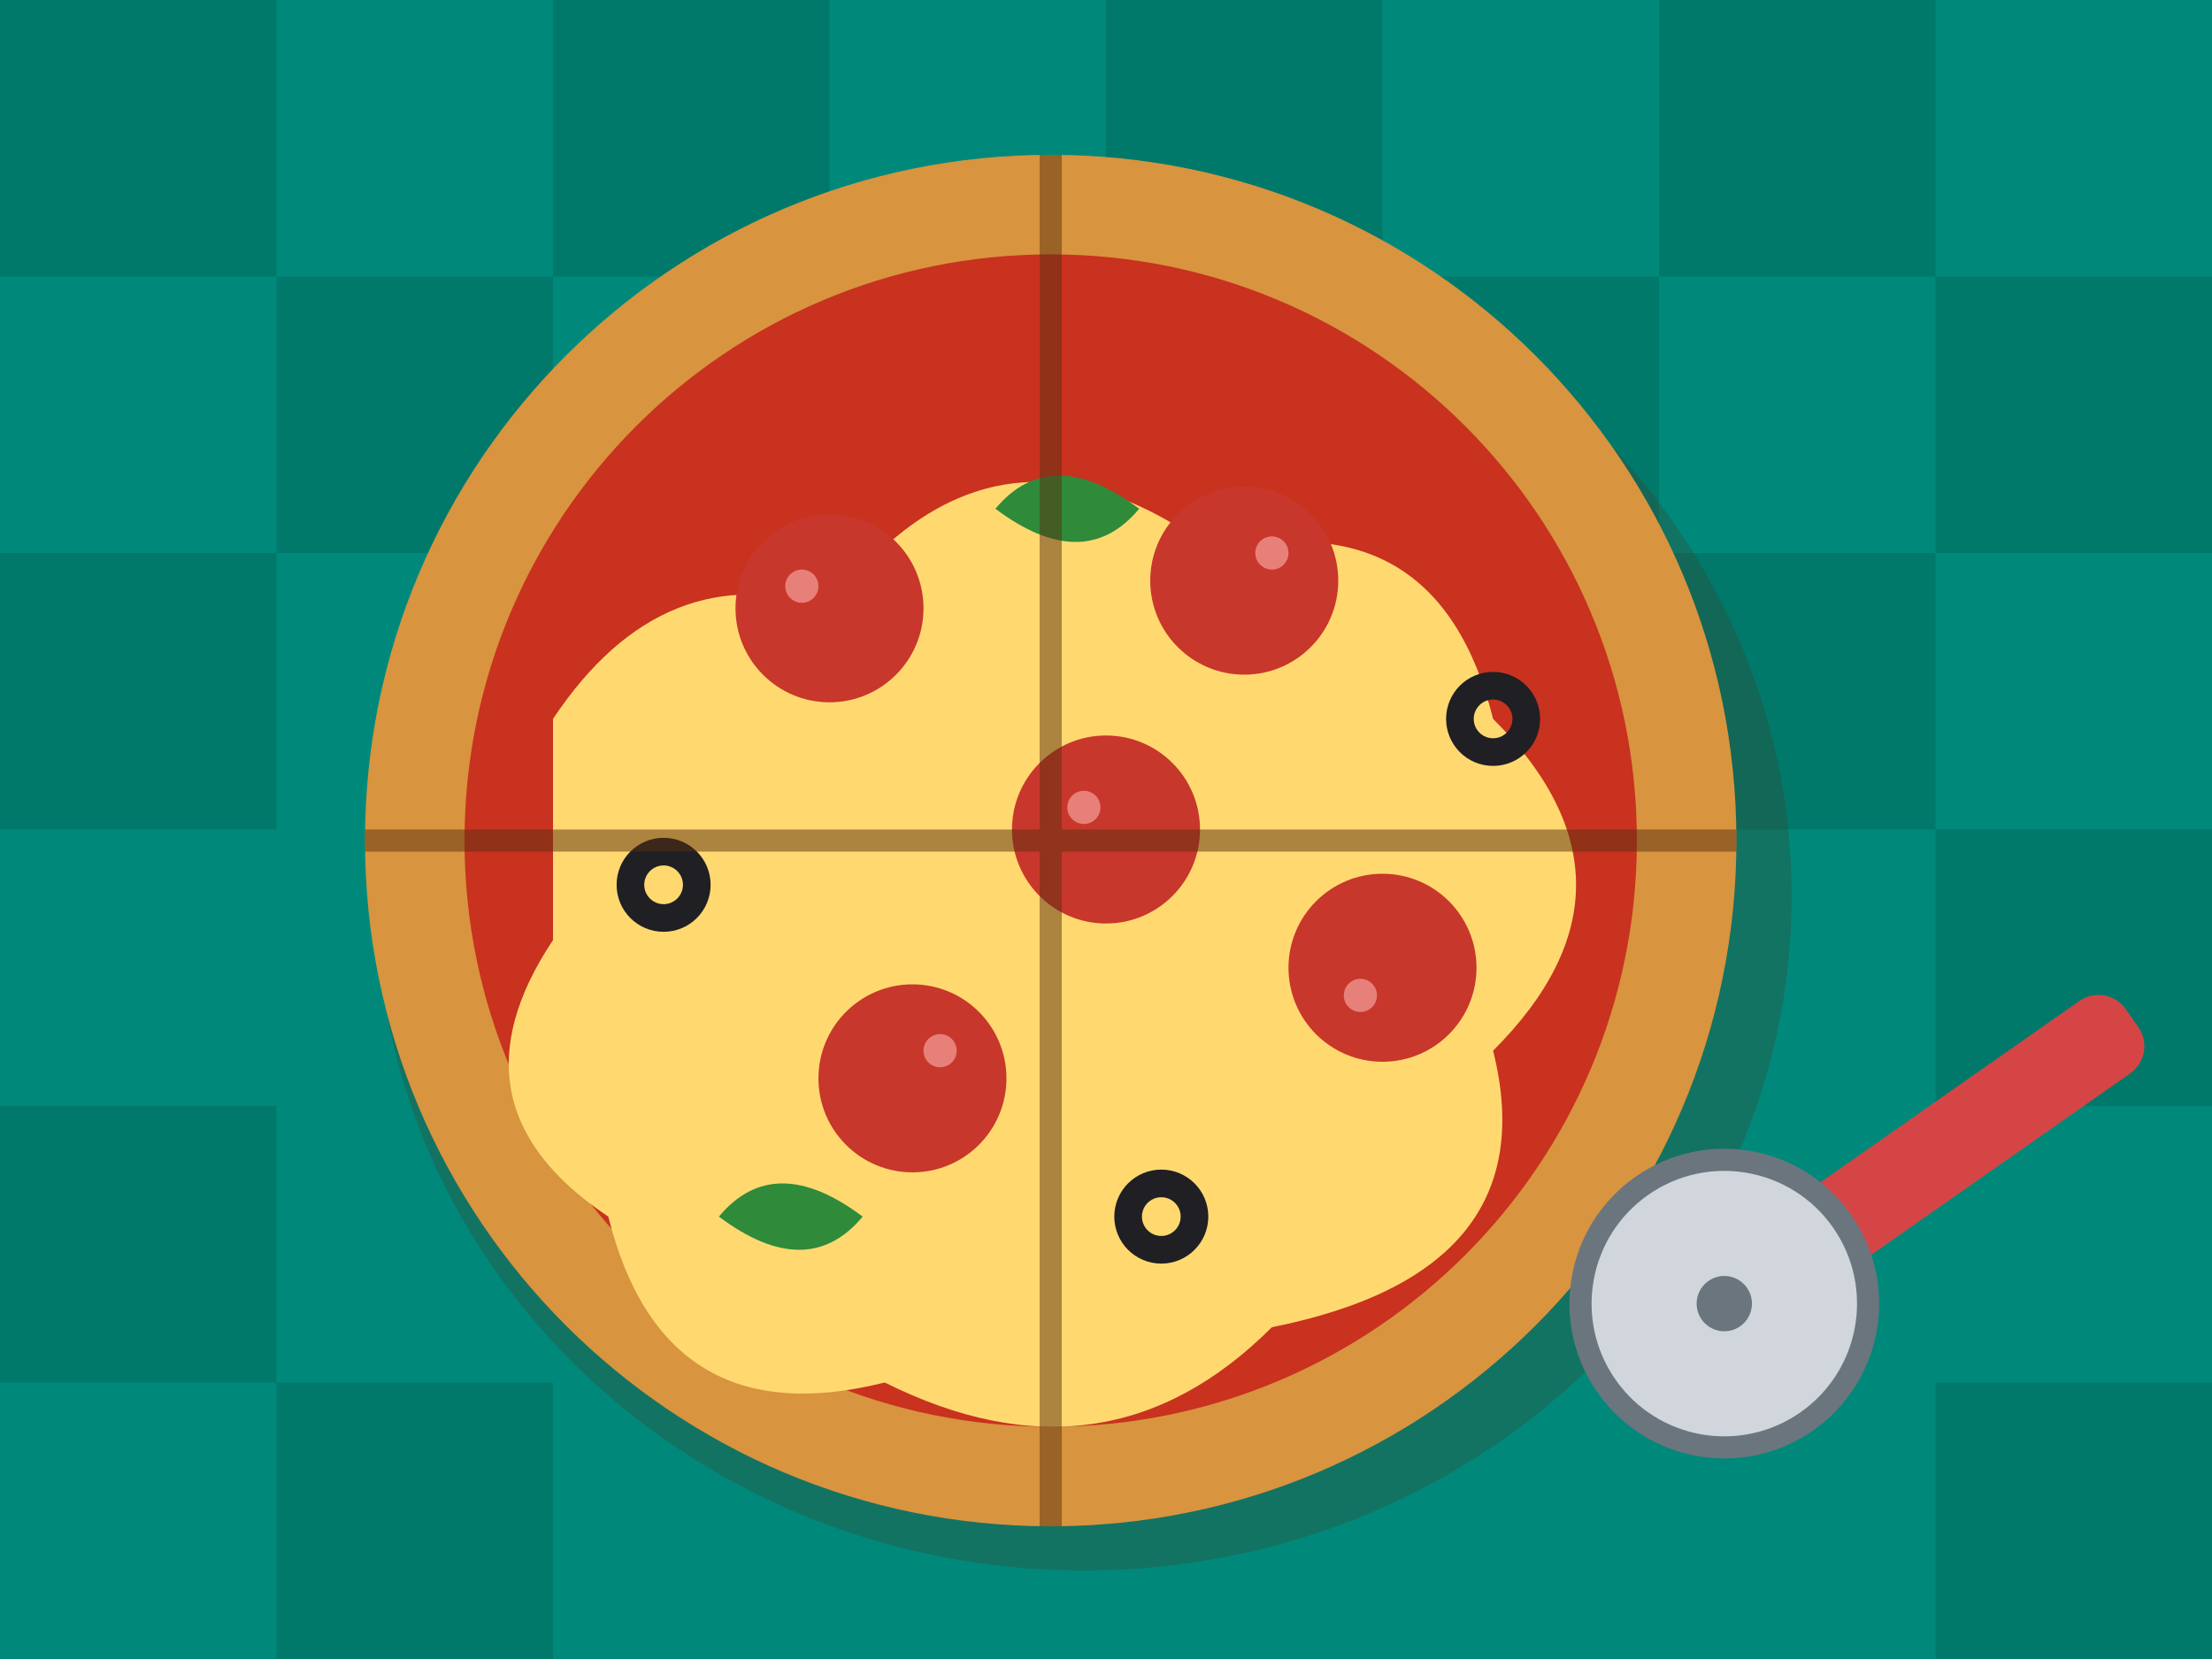
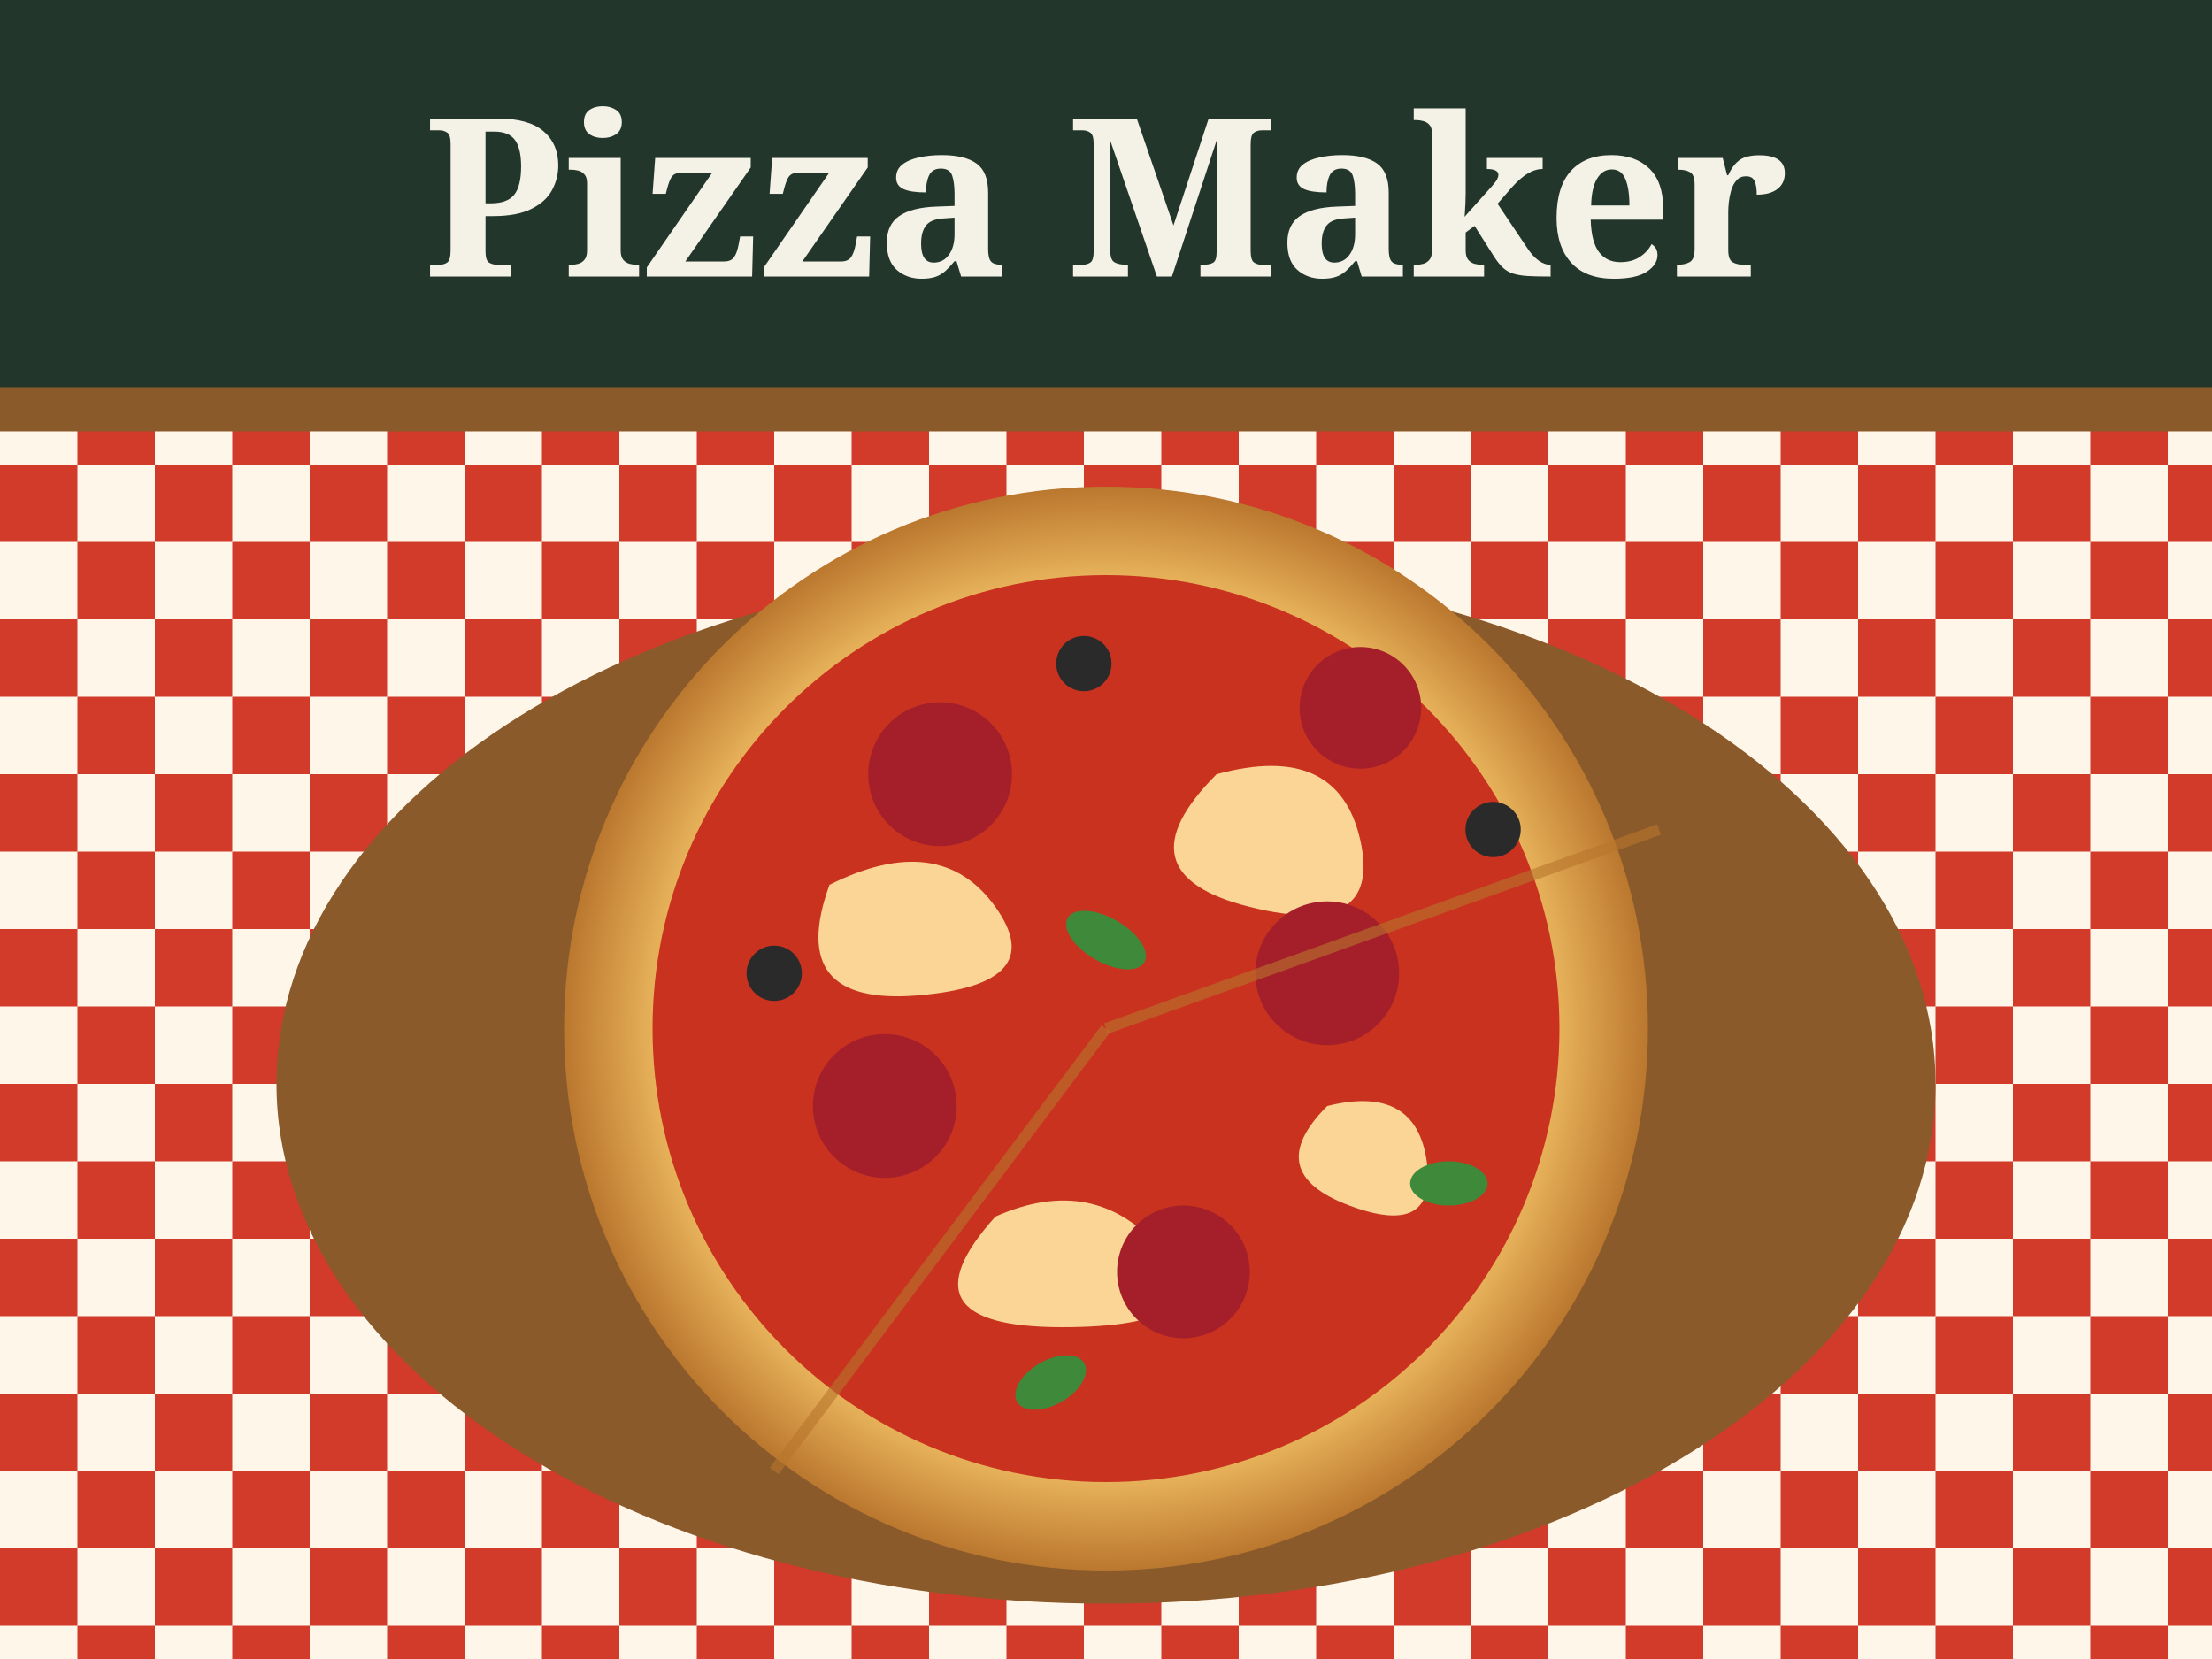
<svg xmlns="http://www.w3.org/2000/svg" viewBox="0 0 400 300">
-   <rect width="400" height="300" fill="#00897b" />
-   <g fill="#00796b">
-     <rect x="0" y="0" width="50" height="50" />
-     <rect x="100" y="0" width="50" height="50" />
-     <rect x="200" y="0" width="50" height="50" />
-     <rect x="300" y="0" width="50" height="50" />
-     <rect x="50" y="50" width="50" height="50" />
-     <rect x="150" y="50" width="50" height="50" />
-     <rect x="250" y="50" width="50" height="50" />
-     <rect x="350" y="50" width="50" height="50" />
-     <rect x="0" y="100" width="50" height="50" />
-     <rect x="300" y="100" width="50" height="50" />
-     <rect x="0" y="200" width="50" height="50" />
-     <rect x="350" y="250" width="50" height="50" />
-     <rect x="50" y="250" width="50" height="50" />
-     <rect x="350" y="150" width="50" height="50" />
+   <defs>
+     <pattern id="c" width="28" height="28" patternUnits="userSpaceOnUse">
+       <rect width="28" height="28" fill="#fff6ea" />
+       <rect width="14" height="14" fill="#d23a2a" />
+       <rect x="14" y="14" width="14" height="14" fill="#d23a2a" />
+     </pattern>
+     <radialGradient id="cr" cx=".5" cy=".5" r=".5">
+       <stop offset=".82" stop-color="#e9b45c" />
+       <stop offset="1" stop-color="#b8742c" />
+     </radialGradient>
+   </defs>
+   <rect width="400" height="300" fill="url(#c)" />
+   <rect x="0" y="0" width="400" height="74" fill="#23362b" />
+   <rect x="0" y="70" width="400" height="8" fill="#8b5a2b" />
+   <text x="200" y="50" font-family="Brush Script MT,Segoe Script,Georgia,serif" font-size="40" font-weight="700" fill="#f4f1e6" text-anchor="middle">Pizza Maker</text>
+   <ellipse cx="200" cy="196" rx="150" ry="94" fill="#8b5a2b" />
+   <circle cx="200" cy="186" r="98" fill="url(#cr)" />
+   <circle cx="200" cy="186" r="82" fill="#c8321f" />
+   <g fill="#ffe7a3" opacity=".9">
+     <path d="M150 160q20-10 30 4t-14 16-16-20zM220 140q22-6 26 12t-20 12-6-24zM180 220q18-8 30 6t-18 14-12-20zM240 200q16-4 18 10t-14 8-4-18z" />
  </g>
-   <ellipse cx="196" cy="162" rx="128" ry="122" fill="#4a2f17" opacity=".25" />
-   <circle cx="190" cy="152" r="124" fill="#d8943f" />
-   <circle cx="190" cy="152" r="106" fill="#c8321f" />
-   <path d="M100 130 q20 -30 50 -20 q30 -40 70 -10 q40 -10 50 30 q30 30 0 60 q10 40 -40 50 q-30 30 -70 10 q-40 10 -50 -30 q-30 -20 -10 -50z" fill="#ffd970" />
-   <g fill="#c8372b">
-     <circle cx="150" cy="110" r="17" />
-     <circle cx="225" cy="105" r="17" />
-     <circle cx="250" cy="175" r="17" />
-     <circle cx="165" cy="195" r="17" />
-     <circle cx="200" cy="150" r="17" />
+   <g fill="#a51f2a">
+     <circle cx="170" cy="140" r="13" />
+     <circle cx="240" cy="176" r="13" />
+     <circle cx="160" cy="200" r="13" />
+     <circle cx="214" cy="230" r="12" />
+     <circle cx="246" cy="128" r="11" />
  </g>
-   <g fill="#e8807a">
-     <circle cx="145" cy="106" r="3" />
-     <circle cx="230" cy="100" r="3" />
-     <circle cx="246" cy="180" r="3" />
-     <circle cx="170" cy="190" r="3" />
-     <circle cx="196" cy="146" r="3" />
+   <g fill="#3e8a3a">
+     <ellipse cx="200" cy="170" rx="8" ry="4" transform="rotate(30 200 170)" />
+     <ellipse cx="190" cy="250" rx="7" ry="4" transform="rotate(-30 190 250)" />
+     <ellipse cx="262" cy="214" rx="7" ry="4" />
  </g>
-   <g fill="none" stroke="#1f1f24" stroke-width="5">
-     <circle cx="120" cy="160" r="6" />
-     <circle cx="270" cy="130" r="6" />
-     <circle cx="210" cy="220" r="6" />
+   <g fill="#2a2a2a">
+     <circle cx="196" cy="120" r="5" />
+     <circle cx="140" cy="176" r="5" />
+     <circle cx="270" cy="150" r="5" />
  </g>
-   <g fill="#2f8a3a">
-     <path d="M180 92 q10 -12 26 0 q-10 12 -26 0z" />
-     <path d="M130 220 q10 -12 26 0 q-10 12 -26 0z" />
-   </g>
-   <path d="M66 152 L314 152 M190 28 L190 276" stroke="#5a3010" stroke-width="4" opacity=".5" />
-   <g transform="translate(320 230) rotate(-35)">
-     <rect x="0" y="-8" width="80" height="16" rx="6" fill="#d64545" />
-     <circle cx="-10" cy="0" r="26" fill="#d0d6db" stroke="#6b757d" stroke-width="4" />
-     <circle cx="-10" cy="0" r="5" fill="#6b757d" />
-   </g>
+   <path d="M200 186L300 150" stroke="#b8742c" stroke-width="2" opacity=".6" />
+   <path d="M200 186L140 266" stroke="#b8742c" stroke-width="2" opacity=".6" />
</svg>
